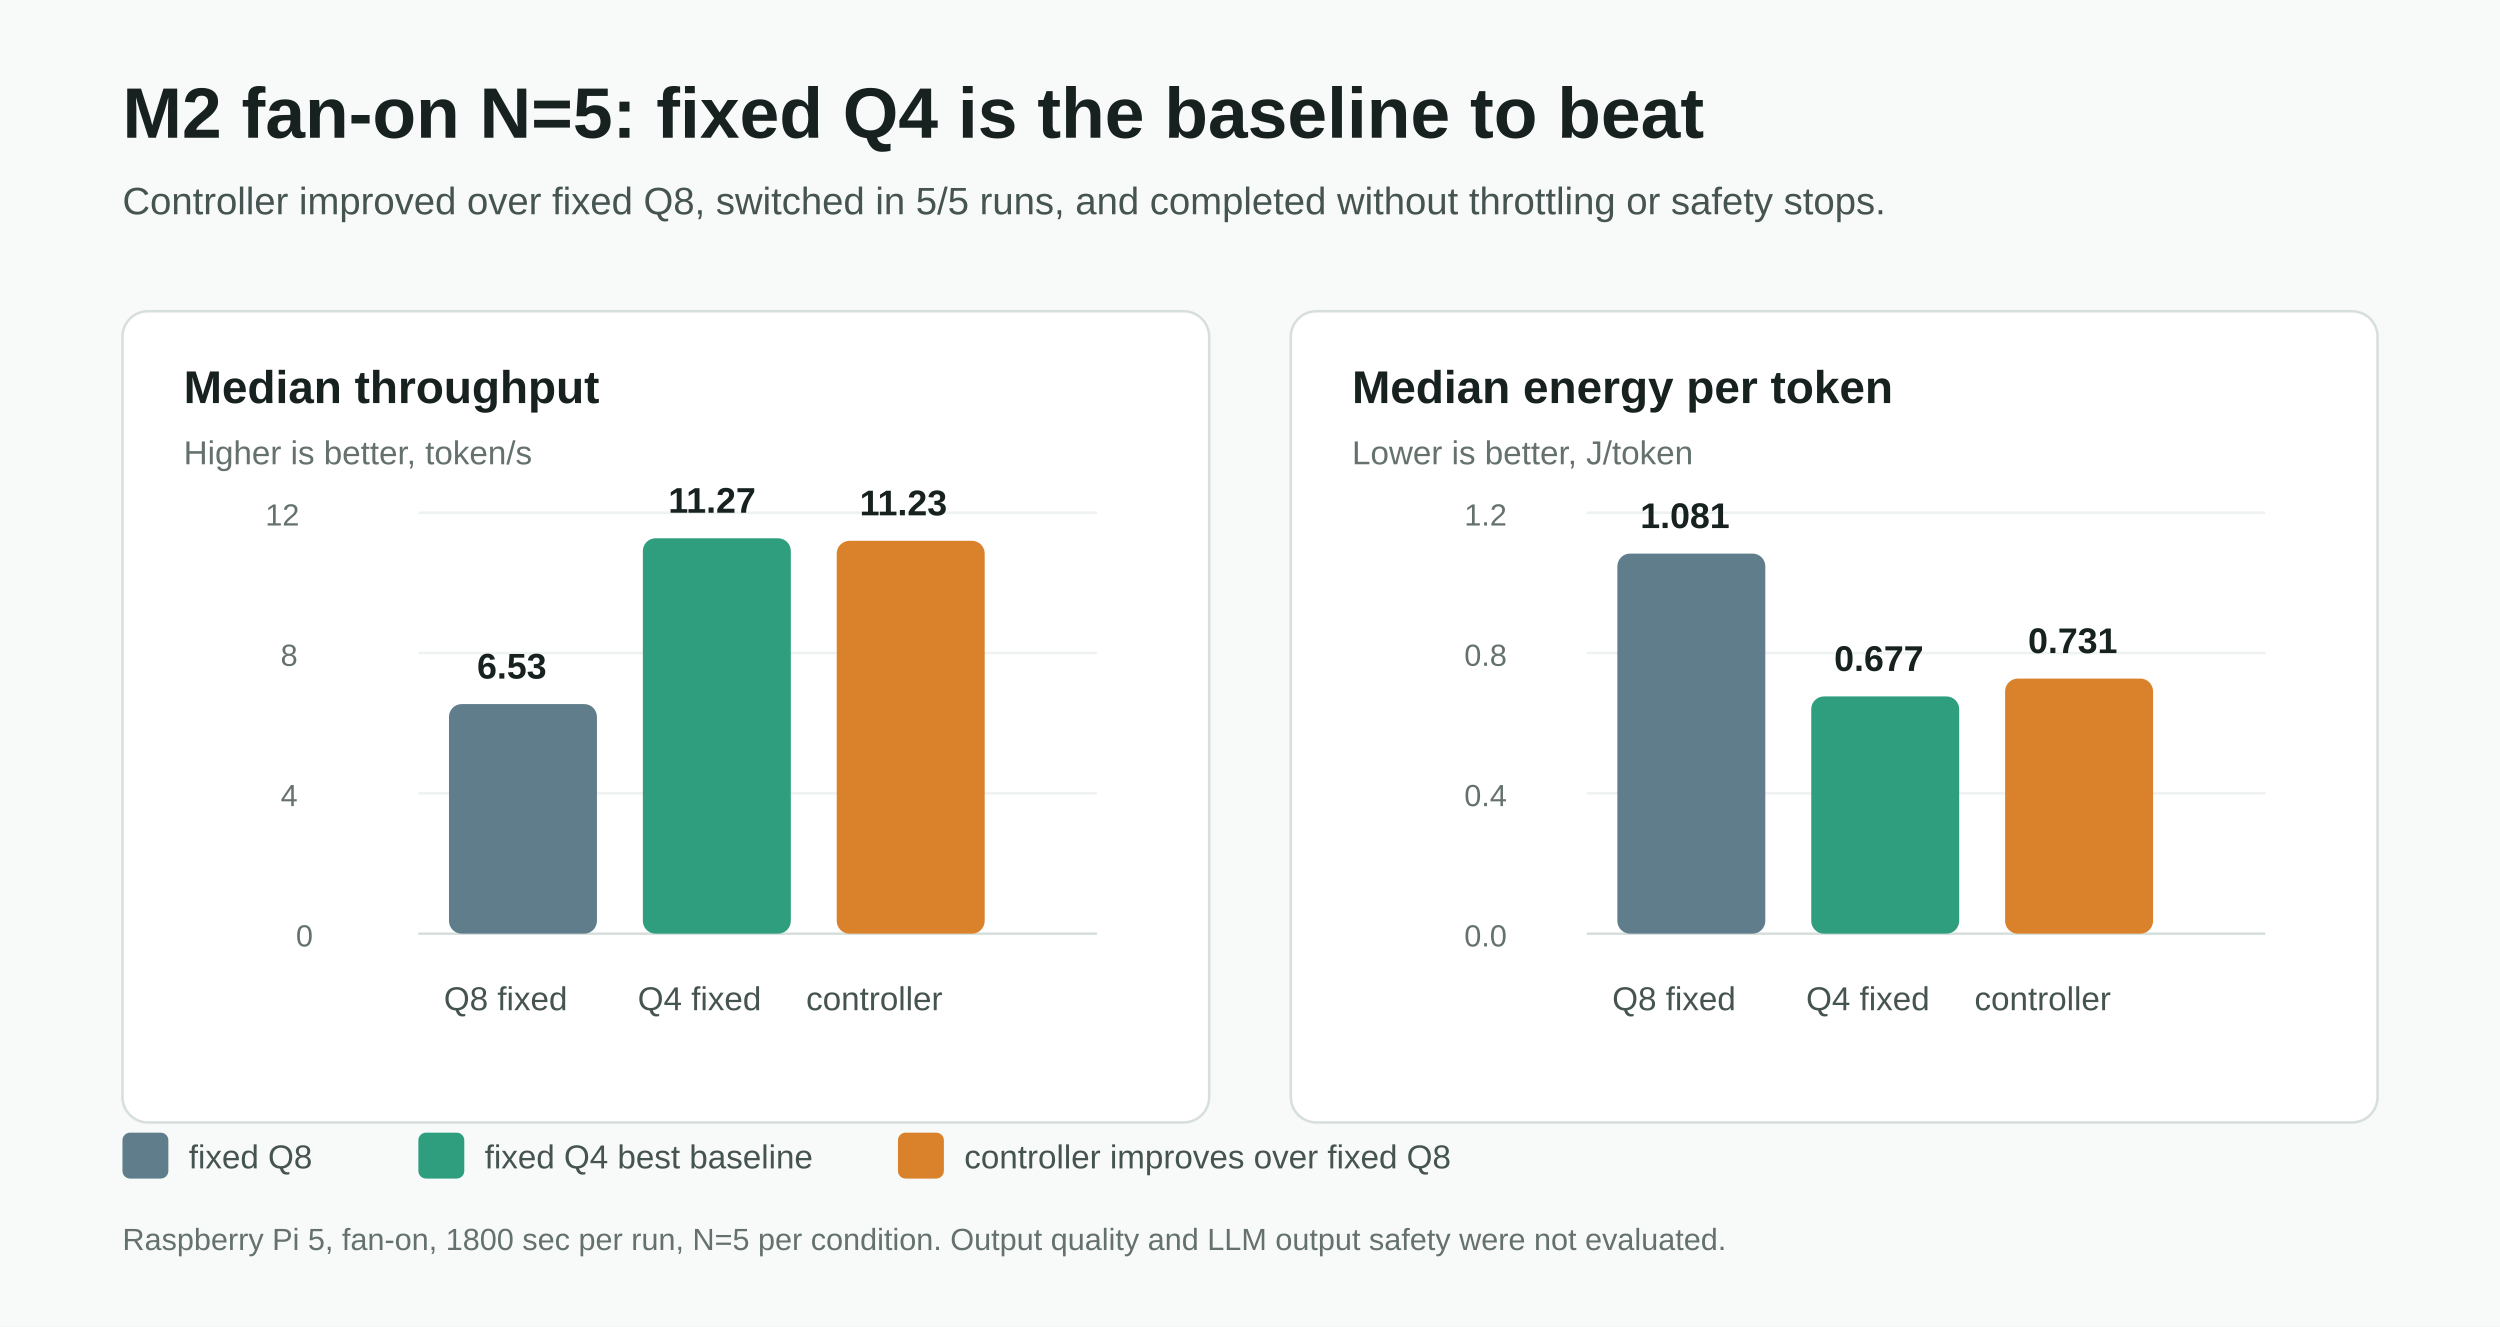
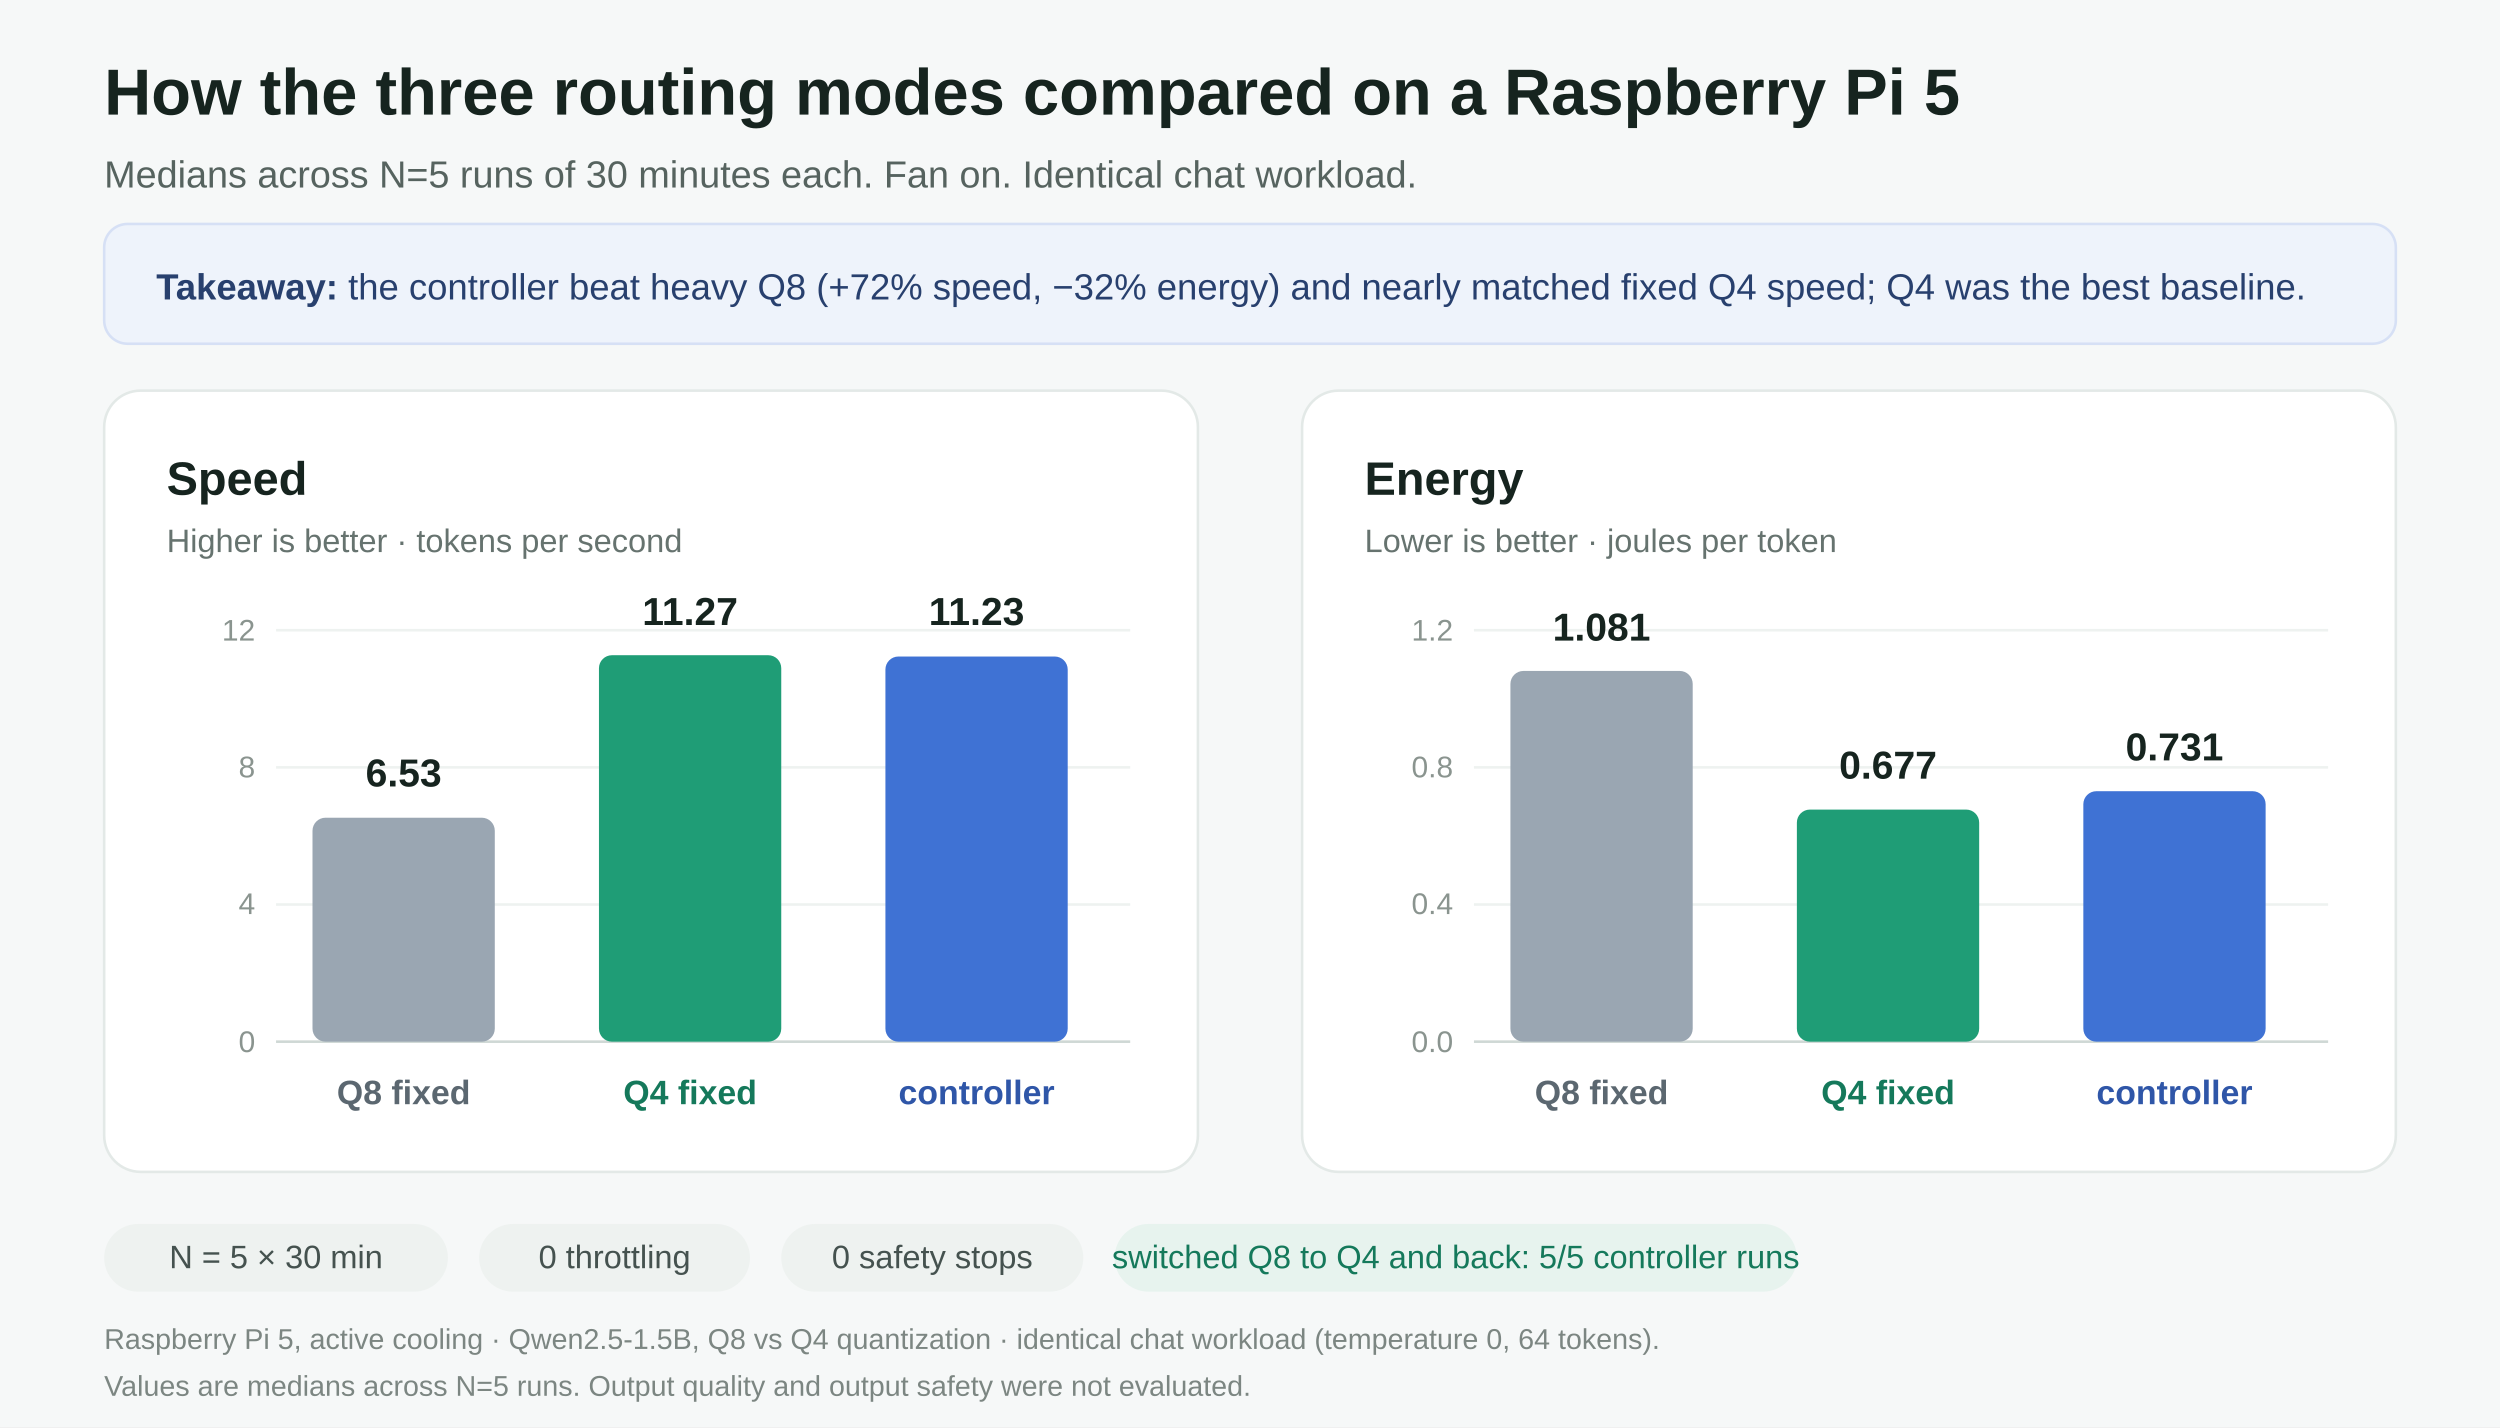
- <svg xmlns="http://www.w3.org/2000/svg" width="980" height="520" viewBox="0 0 980 520" role="img" aria-labelledby="title desc">
-   <rect width="980" height="520" fill="#f8faf9" />
-   <text x="48" y="54" font-family="Arial, Helvetica, sans-serif" font-size="28" font-weight="700" fill="#17211f">M2 fan-on N=5: fixed Q4 is the baseline to beat</text>
-   <text x="48" y="84" font-family="Arial, Helvetica, sans-serif" font-size="15" fill="#465451">Controller improved over fixed Q8, switched in 5/5 runs, and completed without throttling or safety stops.</text>
-   <g transform="translate(48 122)">
-     <rect x="0" y="0" width="426" height="318" rx="10" fill="#ffffff" stroke="#d7dfdc" />
-     <text x="24" y="36" font-family="Arial, Helvetica, sans-serif" font-size="18" font-weight="700" fill="#17211f">Median throughput</text>
-     <text x="24" y="60" font-family="Arial, Helvetica, sans-serif" font-size="13" fill="#64716e">Higher is better, token/s</text>
-     <line x1="116" y1="244" x2="382" y2="244" stroke="#d7dfdc" />
-     <line x1="116" y1="189" x2="382" y2="189" stroke="#eef2f0" />
-     <line x1="116" y1="134" x2="382" y2="134" stroke="#eef2f0" />
-     <line x1="116" y1="79" x2="382" y2="79" stroke="#eef2f0" />
-     <text x="68" y="249" font-family="Arial, Helvetica, sans-serif" font-size="12" fill="#64716e">0</text>
-     <text x="62" y="194" font-family="Arial, Helvetica, sans-serif" font-size="12" fill="#64716e">4</text>
-     <text x="62" y="139" font-family="Arial, Helvetica, sans-serif" font-size="12" fill="#64716e">8</text>
-     <text x="56" y="84" font-family="Arial, Helvetica, sans-serif" font-size="12" fill="#64716e">12</text>
-     <rect x="128" y="154" width="58" height="90" rx="5" fill="#607d8b" />
-     <rect x="204" y="89" width="58" height="155" rx="5" fill="#2f9e7e" />
-     <rect x="280" y="90" width="58" height="154" rx="5" fill="#d9822b" />
-     <text x="139" y="144" font-family="Arial, Helvetica, sans-serif" font-size="14" font-weight="700" fill="#17211f">6.53</text>
-     <text x="214" y="79" font-family="Arial, Helvetica, sans-serif" font-size="14" font-weight="700" fill="#17211f">11.27</text>
-     <text x="289" y="80" font-family="Arial, Helvetica, sans-serif" font-size="14" font-weight="700" fill="#17211f">11.23</text>
-     <text x="126" y="274" font-family="Arial, Helvetica, sans-serif" font-size="13" fill="#465451">Q8 fixed</text>
-     <text x="202" y="274" font-family="Arial, Helvetica, sans-serif" font-size="13" fill="#465451">Q4 fixed</text>
-     <text x="268" y="274" font-family="Arial, Helvetica, sans-serif" font-size="13" fill="#465451">controller</text>
+ <svg xmlns="http://www.w3.org/2000/svg" width="960" height="548" viewBox="0 0 960 548" role="img" aria-labelledby="title desc">
+   <rect width="960" height="548" fill="#f6f8f8" />
+   <text x="40" y="44" font-family="Arial, Helvetica, sans-serif" font-size="25" font-weight="700" fill="#16241f">How the three routing modes compared on a Raspberry Pi 5</text>
+   <text x="40" y="72" font-family="Arial, Helvetica, sans-serif" font-size="14.5" fill="#56635f">Medians across N=5 runs of 30 minutes each. Fan on. Identical chat workload.</text>
+   <rect x="40" y="86" width="880" height="46" rx="9" fill="#eef3fb" stroke="#d6e0f5" />
+   <text x="60" y="115" font-family="Arial, Helvetica, sans-serif" font-size="14" fill="#28406e">
+     <tspan font-weight="700">Takeaway:</tspan> the controller beat heavy Q8 (+72% speed, −32% energy) and nearly matched fixed Q4 speed; Q4 was the best baseline.</text>
+   <g transform="translate(40 150)">
+     <rect x="0" y="0" width="420" height="300" rx="14" fill="#ffffff" stroke="#e3e9e7" />
+     <text x="24" y="40" font-family="Arial, Helvetica, sans-serif" font-size="18" font-weight="700" fill="#16241f">Speed</text>
+     <text x="24" y="62" font-family="Arial, Helvetica, sans-serif" font-size="12.5" fill="#66736f">Higher is better · tokens per second</text>
+     <line x1="66" y1="250" x2="394" y2="250" stroke="#cfd8d5" />
+     <line x1="66" y1="197.33" x2="394" y2="197.33" stroke="#eef2f0" />
+     <line x1="66" y1="144.67" x2="394" y2="144.67" stroke="#eef2f0" />
+     <line x1="66" y1="92" x2="394" y2="92" stroke="#eef2f0" />
+     <text x="58" y="254" text-anchor="end" font-family="Arial, Helvetica, sans-serif" font-size="11.5" fill="#8a948f">0</text>
+     <text x="58" y="201" text-anchor="end" font-family="Arial, Helvetica, sans-serif" font-size="11.5" fill="#8a948f">4</text>
+     <text x="58" y="148.5" text-anchor="end" font-family="Arial, Helvetica, sans-serif" font-size="11.5" fill="#8a948f">8</text>
+     <text x="58" y="96" text-anchor="end" font-family="Arial, Helvetica, sans-serif" font-size="11.5" fill="#8a948f">12</text>
+     <rect x="80" y="164.0" width="70" height="86.0" rx="5" fill="#9aa6b2" />
+     <rect x="190" y="101.6" width="70" height="148.4" rx="5" fill="#1f9d76" />
+     <rect x="300" y="102.1" width="70" height="147.9" rx="5" fill="#3f72d4" />
+     <text x="115" y="152" text-anchor="middle" font-family="Arial, Helvetica, sans-serif" font-size="15" font-weight="700" fill="#16241f">6.53</text>
+     <text x="225" y="90" text-anchor="middle" font-family="Arial, Helvetica, sans-serif" font-size="15" font-weight="700" fill="#16241f">11.27</text>
+     <text x="335" y="90" text-anchor="middle" font-family="Arial, Helvetica, sans-serif" font-size="15" font-weight="700" fill="#16241f">11.23</text>
+     <text x="115" y="274" text-anchor="middle" font-family="Arial, Helvetica, sans-serif" font-size="13" font-weight="700" fill="#5b6770">Q8 fixed</text>
+     <text x="225" y="274" text-anchor="middle" font-family="Arial, Helvetica, sans-serif" font-size="13" font-weight="700" fill="#15795b">Q4 fixed</text>
+     <text x="335" y="274" text-anchor="middle" font-family="Arial, Helvetica, sans-serif" font-size="13" font-weight="700" fill="#2f56a8">controller</text>
  </g>
-   <g transform="translate(506 122)">
-     <rect x="0" y="0" width="426" height="318" rx="10" fill="#ffffff" stroke="#d7dfdc" />
-     <text x="24" y="36" font-family="Arial, Helvetica, sans-serif" font-size="18" font-weight="700" fill="#17211f">Median energy per token</text>
-     <text x="24" y="60" font-family="Arial, Helvetica, sans-serif" font-size="13" fill="#64716e">Lower is better, J/token</text>
-     <line x1="116" y1="244" x2="382" y2="244" stroke="#d7dfdc" />
-     <line x1="116" y1="189" x2="382" y2="189" stroke="#eef2f0" />
-     <line x1="116" y1="134" x2="382" y2="134" stroke="#eef2f0" />
-     <line x1="116" y1="79" x2="382" y2="79" stroke="#eef2f0" />
-     <text x="68" y="249" font-family="Arial, Helvetica, sans-serif" font-size="12" fill="#64716e">0.0</text>
-     <text x="68" y="194" font-family="Arial, Helvetica, sans-serif" font-size="12" fill="#64716e">0.4</text>
-     <text x="68" y="139" font-family="Arial, Helvetica, sans-serif" font-size="12" fill="#64716e">0.8</text>
-     <text x="68" y="84" font-family="Arial, Helvetica, sans-serif" font-size="12" fill="#64716e">1.2</text>
-     <rect x="128" y="95" width="58" height="149" rx="5" fill="#607d8b" />
-     <rect x="204" y="151" width="58" height="93" rx="5" fill="#2f9e7e" />
-     <rect x="280" y="144" width="58" height="100" rx="5" fill="#d9822b" />
-     <text x="137" y="85" font-family="Arial, Helvetica, sans-serif" font-size="14" font-weight="700" fill="#17211f">1.081</text>
-     <text x="213" y="141" font-family="Arial, Helvetica, sans-serif" font-size="14" font-weight="700" fill="#17211f">0.677</text>
-     <text x="289" y="134" font-family="Arial, Helvetica, sans-serif" font-size="14" font-weight="700" fill="#17211f">0.731</text>
-     <text x="126" y="274" font-family="Arial, Helvetica, sans-serif" font-size="13" fill="#465451">Q8 fixed</text>
-     <text x="202" y="274" font-family="Arial, Helvetica, sans-serif" font-size="13" fill="#465451">Q4 fixed</text>
-     <text x="268" y="274" font-family="Arial, Helvetica, sans-serif" font-size="13" fill="#465451">controller</text>
+   <g transform="translate(500 150)">
+     <rect x="0" y="0" width="420" height="300" rx="14" fill="#ffffff" stroke="#e3e9e7" />
+     <text x="24" y="40" font-family="Arial, Helvetica, sans-serif" font-size="18" font-weight="700" fill="#16241f">Energy</text>
+     <text x="24" y="62" font-family="Arial, Helvetica, sans-serif" font-size="12.5" fill="#66736f">Lower is better · joules per token</text>
+     <line x1="66" y1="250" x2="394" y2="250" stroke="#cfd8d5" />
+     <line x1="66" y1="197.33" x2="394" y2="197.33" stroke="#eef2f0" />
+     <line x1="66" y1="144.67" x2="394" y2="144.67" stroke="#eef2f0" />
+     <line x1="66" y1="92" x2="394" y2="92" stroke="#eef2f0" />
+     <text x="58" y="254" text-anchor="end" font-family="Arial, Helvetica, sans-serif" font-size="11.5" fill="#8a948f">0.0</text>
+     <text x="58" y="201" text-anchor="end" font-family="Arial, Helvetica, sans-serif" font-size="11.5" fill="#8a948f">0.4</text>
+     <text x="58" y="148.5" text-anchor="end" font-family="Arial, Helvetica, sans-serif" font-size="11.5" fill="#8a948f">0.8</text>
+     <text x="58" y="96" text-anchor="end" font-family="Arial, Helvetica, sans-serif" font-size="11.5" fill="#8a948f">1.2</text>
+     <rect x="80" y="107.64" width="70" height="142.36" rx="5" fill="#9aa6b2" />
+     <rect x="190" y="160.88" width="70" height="89.12" rx="5" fill="#1f9d76" />
+     <rect x="300" y="153.82" width="70" height="96.18" rx="5" fill="#3f72d4" />
+     <text x="115" y="96" text-anchor="middle" font-family="Arial, Helvetica, sans-serif" font-size="15" font-weight="700" fill="#16241f">1.081</text>
+     <text x="225" y="149" text-anchor="middle" font-family="Arial, Helvetica, sans-serif" font-size="15" font-weight="700" fill="#16241f">0.677</text>
+     <text x="335" y="142" text-anchor="middle" font-family="Arial, Helvetica, sans-serif" font-size="15" font-weight="700" fill="#16241f">0.731</text>
+     <text x="115" y="274" text-anchor="middle" font-family="Arial, Helvetica, sans-serif" font-size="13" font-weight="700" fill="#5b6770">Q8 fixed</text>
+     <text x="225" y="274" text-anchor="middle" font-family="Arial, Helvetica, sans-serif" font-size="13" font-weight="700" fill="#15795b">Q4 fixed</text>
+     <text x="335" y="274" text-anchor="middle" font-family="Arial, Helvetica, sans-serif" font-size="13" font-weight="700" fill="#2f56a8">controller</text>
  </g>
-   <g transform="translate(48 464)">
-     <rect x="0" y="-20" width="18" height="18" rx="3" fill="#607d8b" />
-     <text x="26" y="-6" font-family="Arial, Helvetica, sans-serif" font-size="13" fill="#465451">fixed Q8</text>
-     <rect x="116" y="-20" width="18" height="18" rx="3" fill="#2f9e7e" />
-     <text x="142" y="-6" font-family="Arial, Helvetica, sans-serif" font-size="13" fill="#465451">fixed Q4 best baseline</text>
-     <rect x="304" y="-20" width="18" height="18" rx="3" fill="#d9822b" />
-     <text x="330" y="-6" font-family="Arial, Helvetica, sans-serif" font-size="13" fill="#465451">controller improves over fixed Q8</text>
-     <text x="0" y="26" font-family="Arial, Helvetica, sans-serif" font-size="12" fill="#64716e">Raspberry Pi 5, fan-on, 1800 sec per run, N=5 per condition. Output quality and LLM output safety were not evaluated.</text>
+   <g font-family="Arial, Helvetica, sans-serif" font-size="12.5">
+     <rect x="40" y="470" width="132" height="26" rx="13" fill="#eef2f0" />
+     <text x="106" y="487" text-anchor="middle" fill="#45524f">N = 5 × 30 min</text>
+     <rect x="184" y="470" width="104" height="26" rx="13" fill="#eef2f0" />
+     <text x="236" y="487" text-anchor="middle" fill="#45524f">0 throttling</text>
+     <rect x="300" y="470" width="116" height="26" rx="13" fill="#eef2f0" />
+     <text x="358" y="487" text-anchor="middle" fill="#45524f">0 safety stops</text>
+     <rect x="428" y="470" width="262" height="26" rx="13" fill="#e7f3ee" />
+     <text x="559" y="487" text-anchor="middle" fill="#15795b">switched Q8 to Q4 and back: 5/5 controller runs</text>
  </g>
+   <text x="40" y="518" font-family="Arial, Helvetica, sans-serif" font-size="11" fill="#7c8682">Raspberry Pi 5, active cooling · Qwen2.5-1.5B, Q8 vs Q4 quantization · identical chat workload (temperature 0, 64 tokens).</text>
+   <text x="40" y="536" font-family="Arial, Helvetica, sans-serif" font-size="11" fill="#7c8682">Values are medians across N=5 runs. Output quality and output safety were not evaluated.</text>
</svg>
